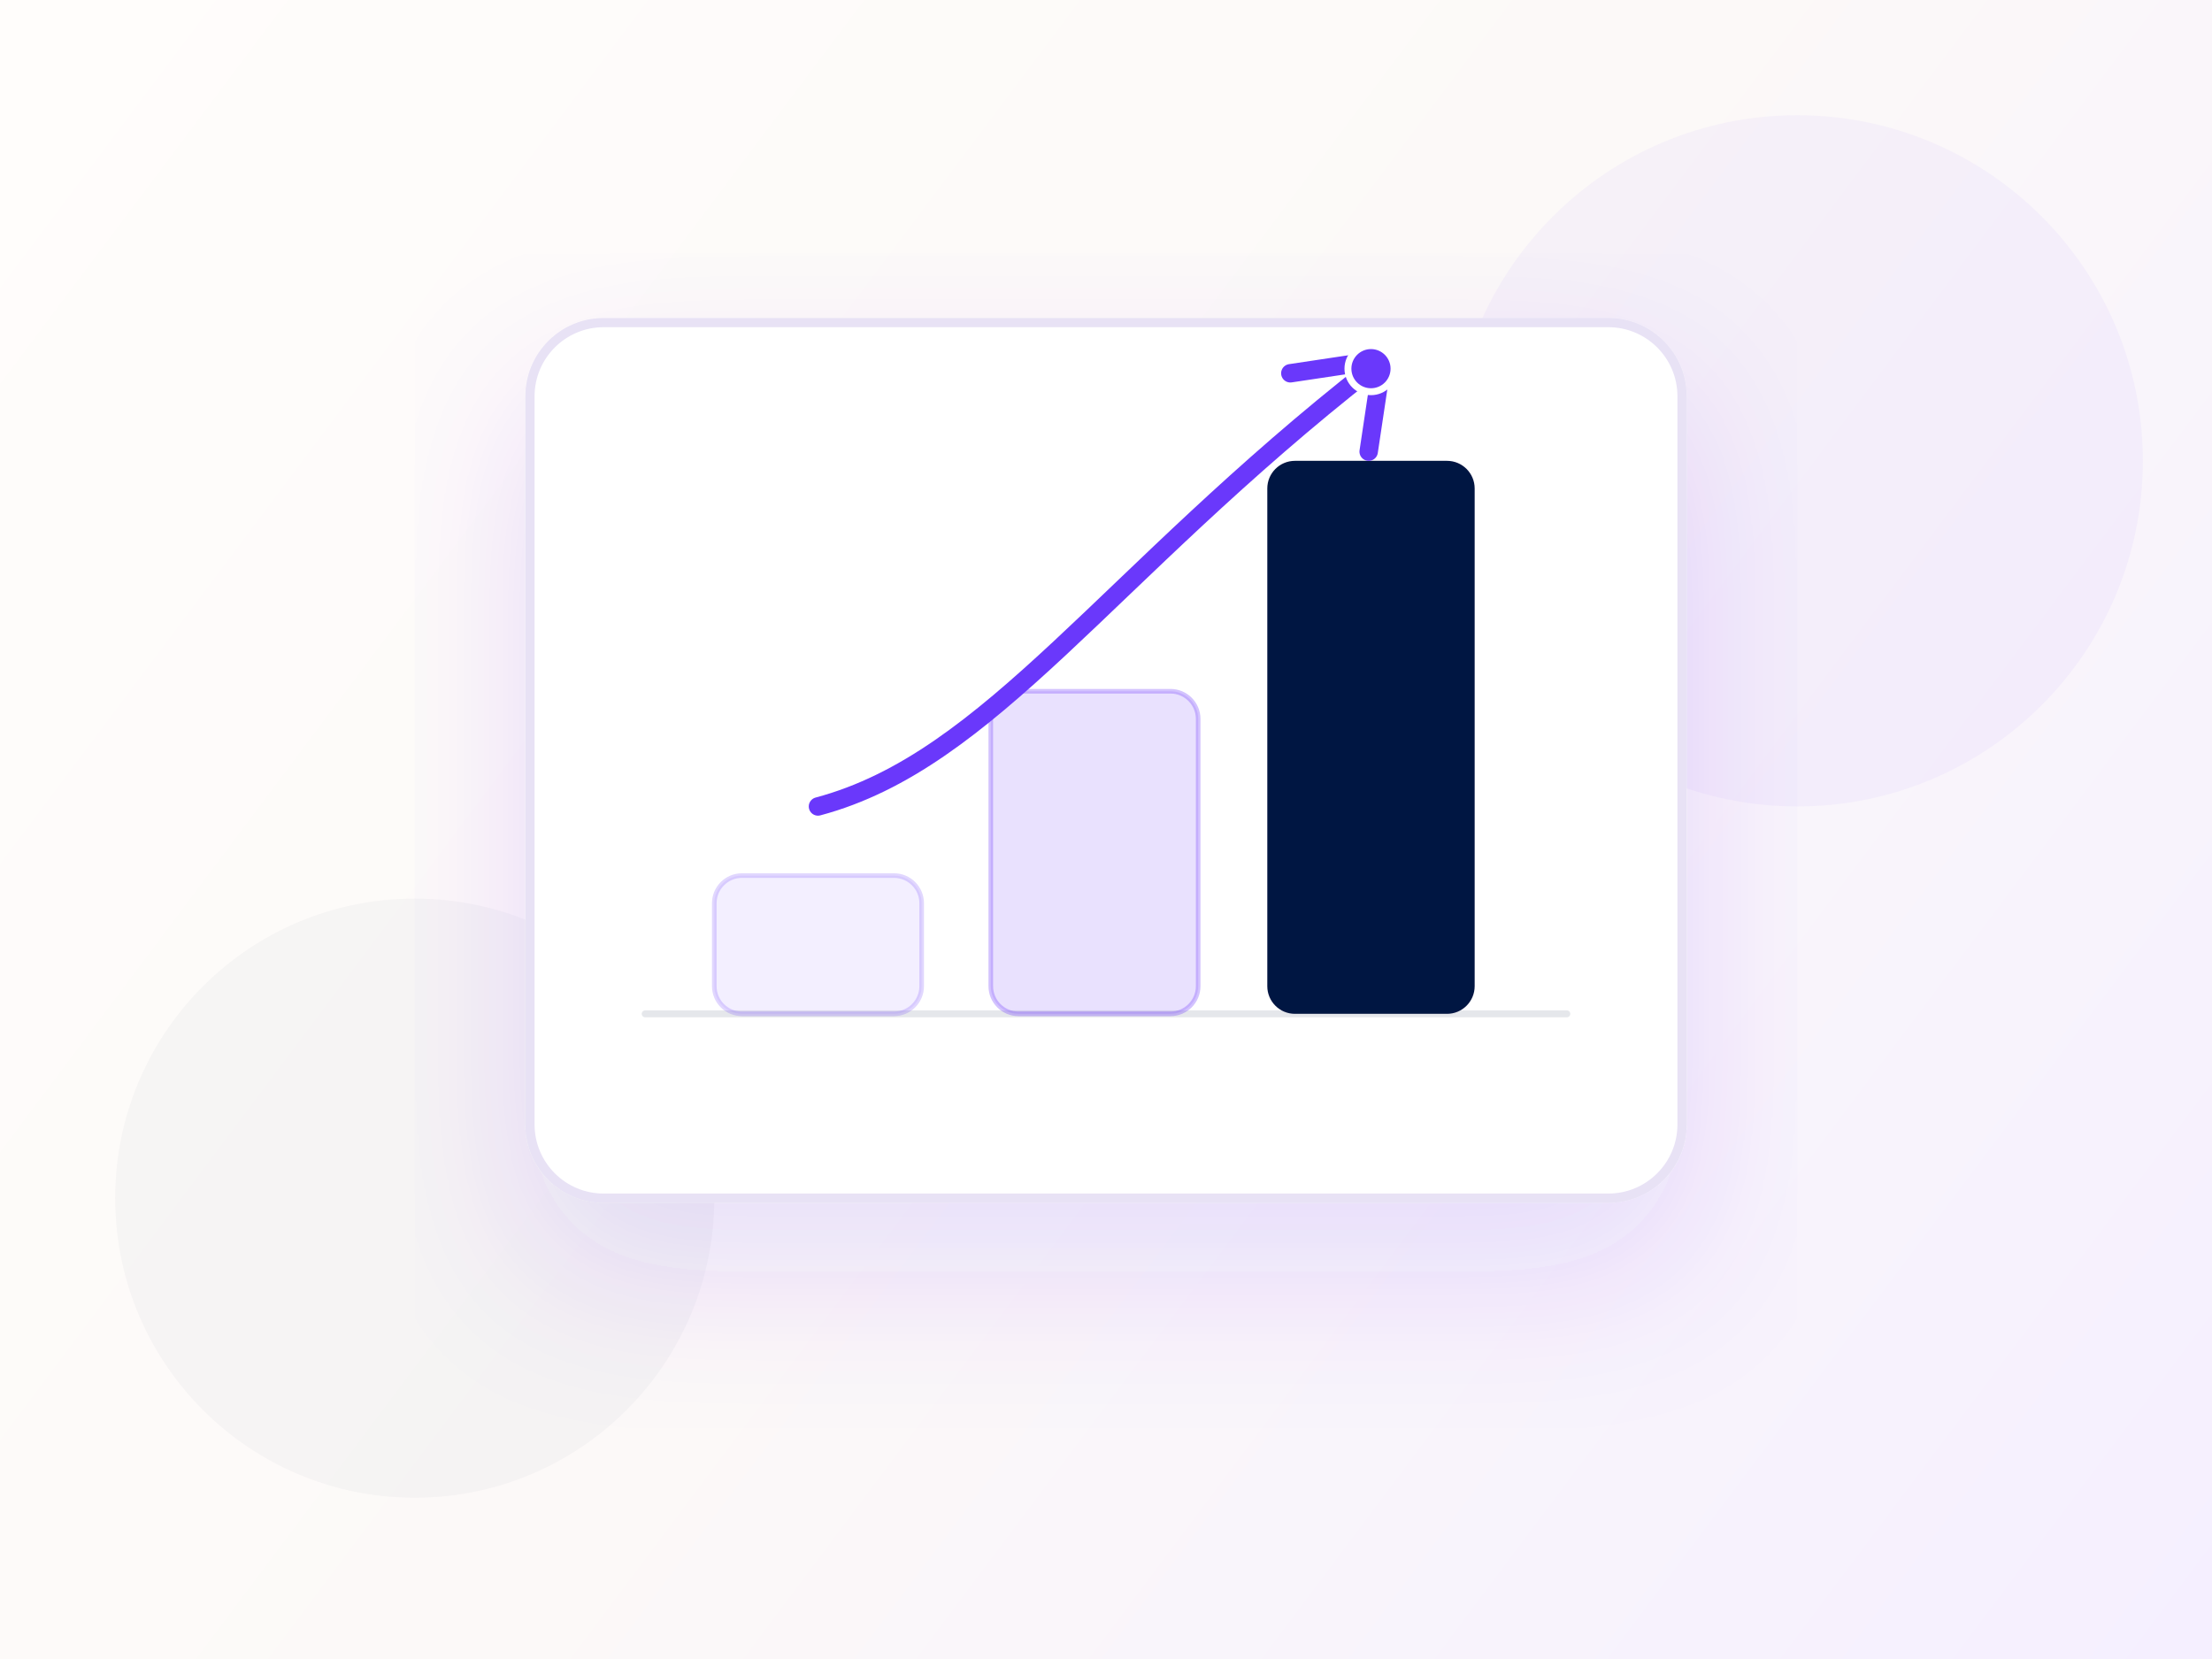
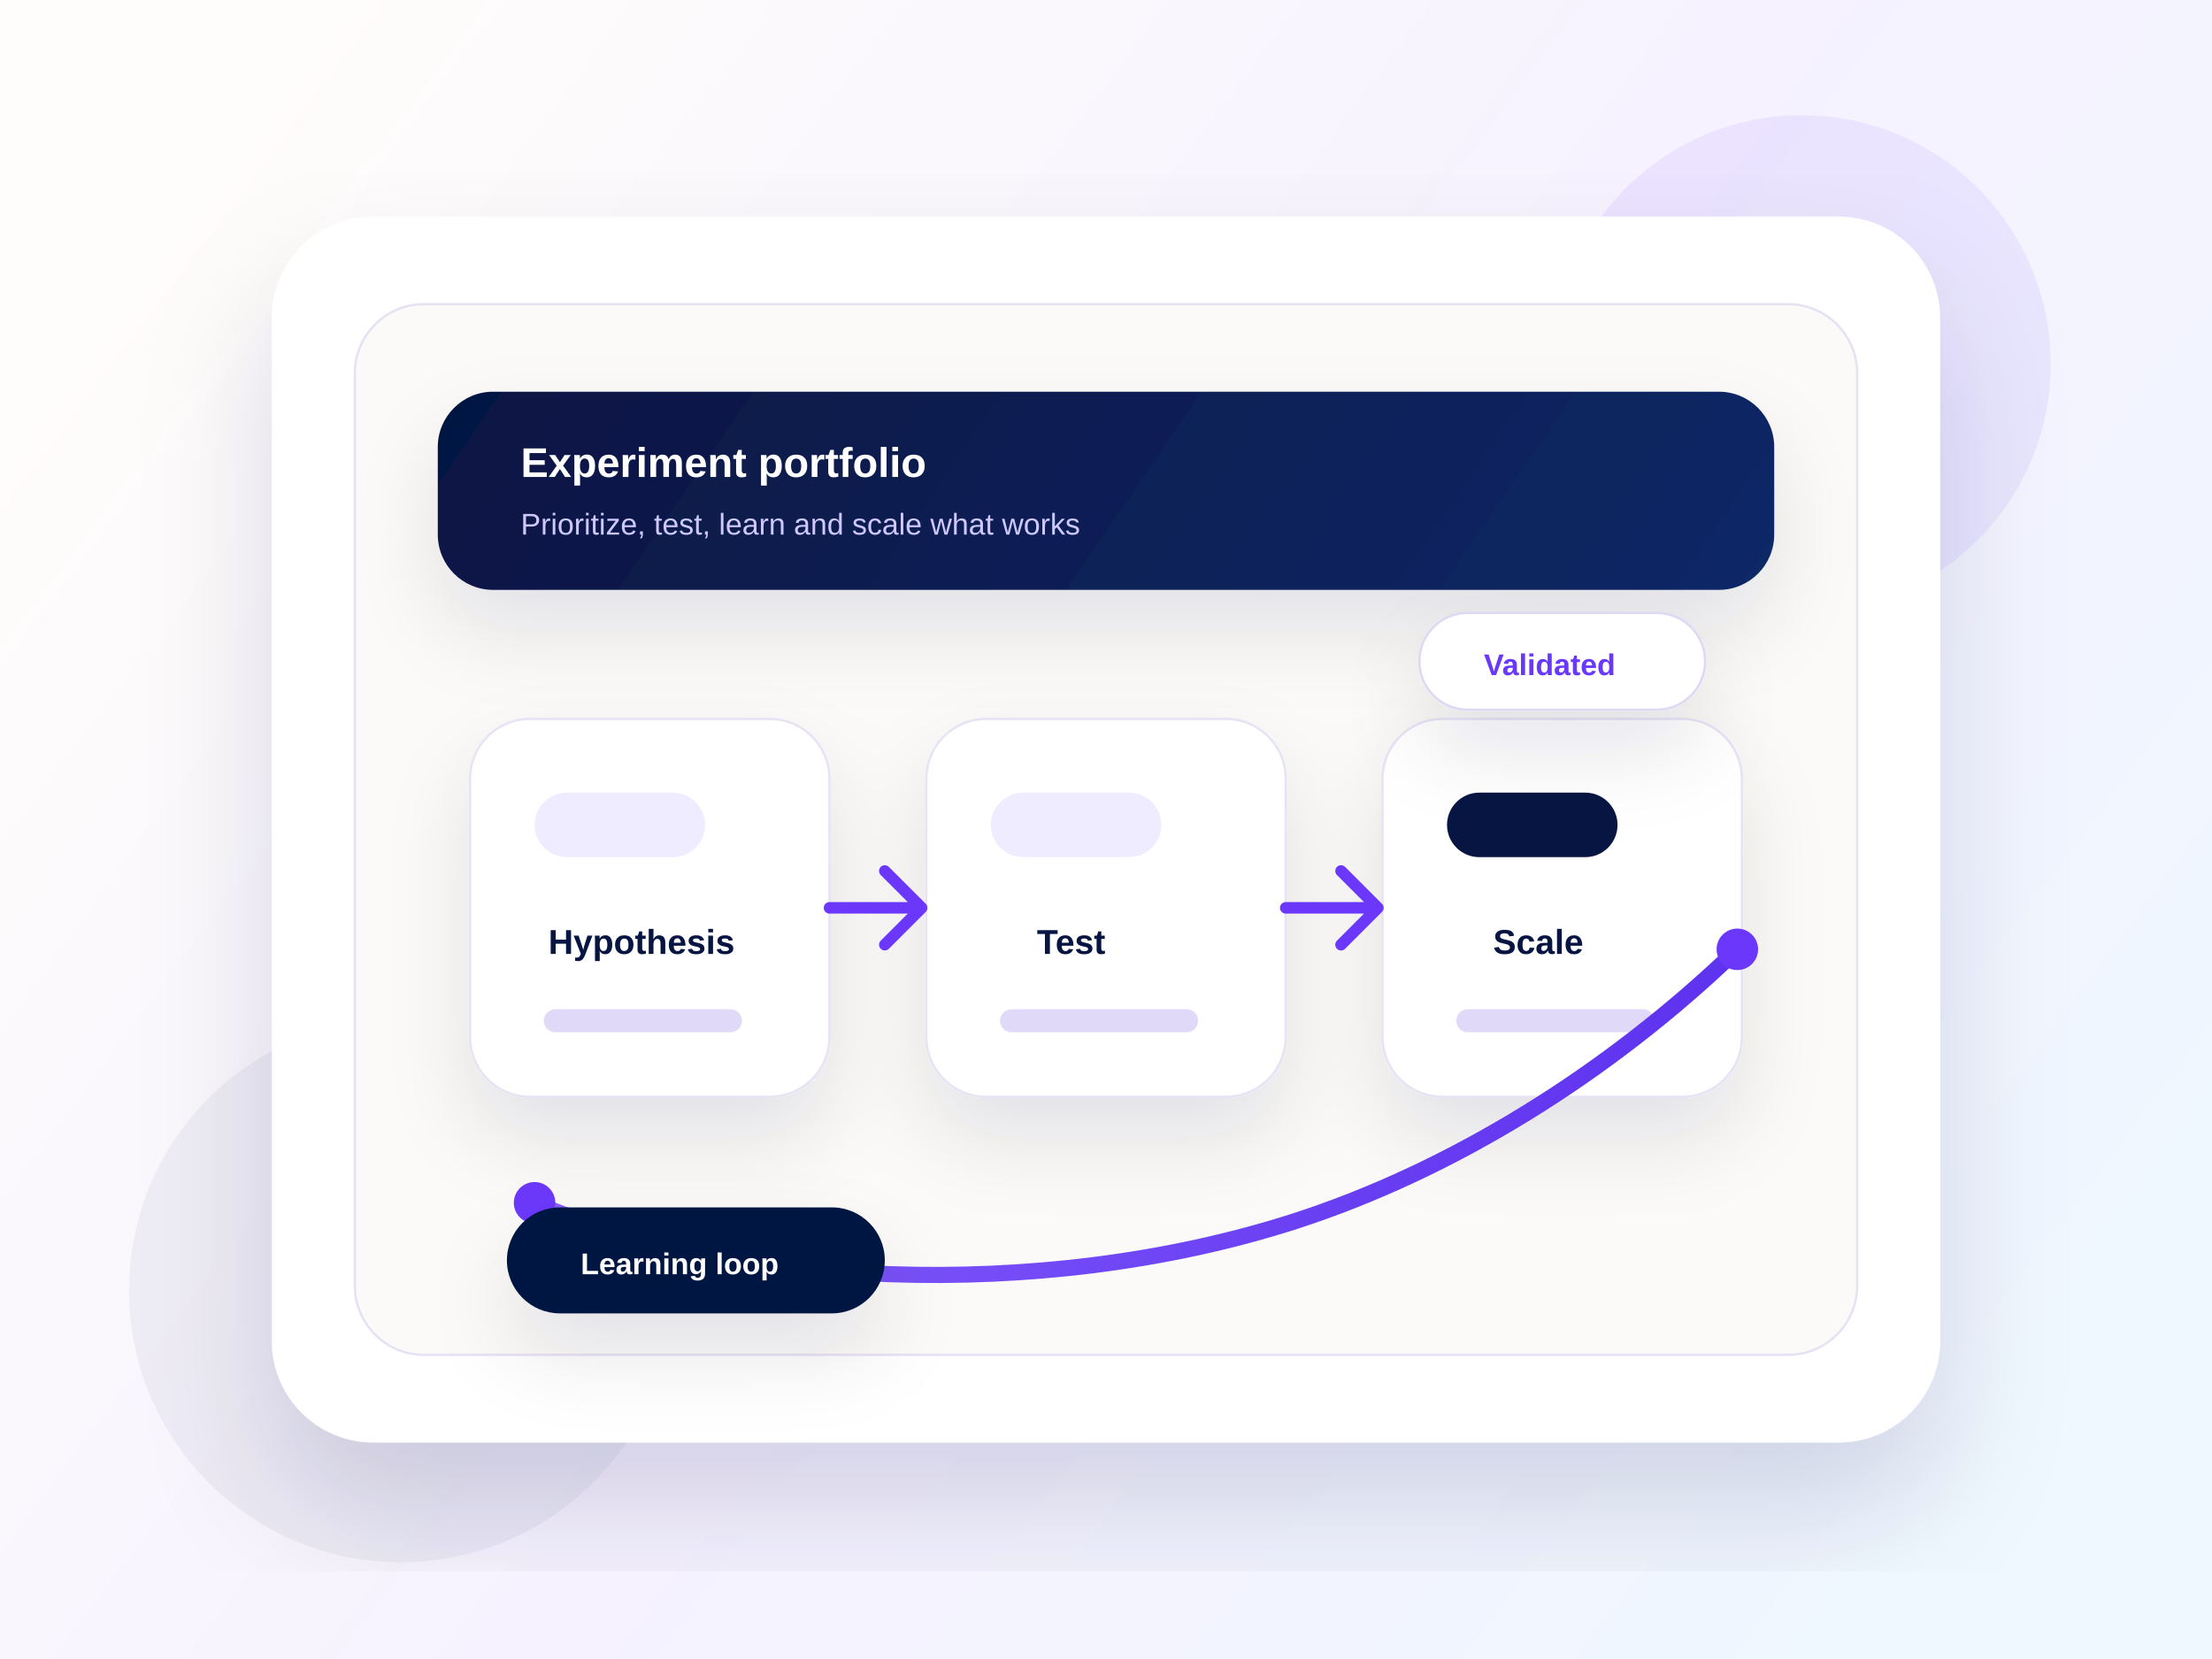
<svg xmlns="http://www.w3.org/2000/svg" width="960" height="720" viewBox="0 0 960 720" fill="none">
  <defs>
-     <linearGradient id="bg" x1="0" y1="0" x2="960" y2="720" gradientUnits="userSpaceOnUse">
+     <linearGradient id="bg" x1="86" y1="62" x2="864" y2="648" gradientUnits="userSpaceOnUse">
      <stop stop-color="#fffdfb" />
-       <stop offset="0.5" stop-color="#fcf9f8" />
-       <stop offset="1" stop-color="#f5efff" />
+       <stop offset=".52" stop-color="#f6f2ff" />
+       <stop offset="1" stop-color="#eff7ff" />
    </linearGradient>
-     <filter id="glow" x="180" y="80" width="600" height="540" filterUnits="userSpaceOnUse">
-       <feDropShadow dx="0" dy="30" stdDeviation="35" flood-color="#6b38fb" flood-opacity="0.14" />
+     <linearGradient id="navy" x1="188" y1="160" x2="784" y2="568" gradientUnits="userSpaceOnUse">
+       <stop stop-color="#061542" />
+       <stop offset="1" stop-color="#123074" />
+     </linearGradient>
+     <linearGradient id="violet" x1="240" y1="318" x2="742" y2="502" gradientUnits="userSpaceOnUse">
+       <stop stop-color="#8b65ff" />
+       <stop offset="1" stop-color="#5d31ee" />
+     </linearGradient>
+     <filter id="shadow" x="54" y="46" width="852" height="636" filterUnits="userSpaceOnUse" color-interpolation-filters="sRGB">
+       <feDropShadow dx="0" dy="30" stdDeviation="28" flood-color="#061542" flood-opacity=".14" />
+     </filter>
+     <filter id="card" x="0" y="0" width="960" height="720" filterUnits="userSpaceOnUse" color-interpolation-filters="sRGB">
+       <feDropShadow dx="0" dy="18" stdDeviation="18" flood-color="#061542" flood-opacity=".10" />
    </filter>
  </defs>
  <rect width="960" height="720" fill="url(#bg)" />
-   <circle cx="780" cy="200" r="150" fill="#6b38fb" opacity="0.04" />
-   <circle cx="180" cy="520" r="130" fill="#061542" opacity="0.03" />
-   <g filter="url(#glow)">
-     <rect x="230" y="140" width="500" height="380" rx="32" fill="#ffffff" stroke="#e8e2f5" stroke-width="4" />
-     <line x1="280" y1="440" x2="680" y2="440" stroke="#e5e7eb" stroke-width="3" stroke-linecap="round" />
-     <rect x="310" y="380" width="90" height="60" rx="12" fill="#6b38fb" fill-opacity="0.08" stroke="#6b38fb" stroke-opacity="0.2" stroke-width="2" />
-     <rect x="430" y="300" width="90" height="140" rx="12" fill="#6b38fb" fill-opacity="0.15" stroke="#6b38fb" stroke-opacity="0.3" stroke-width="2" />
-     <rect x="550" y="200" width="90" height="240" rx="12" fill="#061542" />
-     <path d="M355 350 C 430 330, 480 250, 595 160" stroke="#6b38fb" stroke-width="8" stroke-linecap="round" />
-     <path d="M560 162 L600 156 L594 196" stroke="#6b38fb" stroke-width="8" stroke-linecap="round" stroke-linejoin="round" />
-     <circle cx="595" cy="160" r="10" fill="#6b38fb" stroke="#ffffff" stroke-width="3" />
+   <circle cx="782" cy="158" r="108" fill="#6b38fb" opacity=".08" />
+   <circle cx="174" cy="560" r="118" fill="#061542" opacity=".05" />
+   <g filter="url(#shadow)">
+     <rect x="118" y="94" width="724" height="532" rx="44" fill="#fff" />
+     <rect x="154" y="132" width="652" height="456" rx="30" fill="#fbfaf8" stroke="#e7e1f4" />
+   </g>
+   <g filter="url(#card)">
+     <rect x="190" y="170" width="580" height="86" rx="24" fill="url(#navy)" />
+     <text x="226" y="207" fill="#fff" font-family="Arial, Helvetica, sans-serif" font-size="18" font-weight="700">Experiment portfolio</text>
+     <text x="226" y="232" fill="#cfc8ff" font-family="Arial, Helvetica, sans-serif" font-size="13">Prioritize, test, learn and scale what works</text>
+   </g>
+   <g filter="url(#card)">
+     <rect x="204" y="312" width="156" height="164" rx="26" fill="#fff" stroke="#e8e2f5" />
+     <rect x="402" y="312" width="156" height="164" rx="26" fill="#fff" stroke="#e8e2f5" />
+     <rect x="600" y="312" width="156" height="164" rx="26" fill="#fff" stroke="#e8e2f5" />
+   </g>
+   <rect x="232" y="344" width="74" height="28" rx="14" fill="#f0ecff" />
+   <rect x="430" y="344" width="74" height="28" rx="14" fill="#f0ecff" />
+   <rect x="628" y="344" width="74" height="28" rx="14" fill="#061542" />
+   <text x="238" y="414" fill="#061542" font-family="Arial, Helvetica, sans-serif" font-size="15" font-weight="700">Hypothesis</text>
+   <text x="450" y="414" fill="#061542" font-family="Arial, Helvetica, sans-serif" font-size="15" font-weight="700">Test</text>
+   <text x="648" y="414" fill="#061542" font-family="Arial, Helvetica, sans-serif" font-size="15" font-weight="700">Scale</text>
+   <rect x="236" y="438" width="86" height="10" rx="5" fill="#e0d9f8" />
+   <rect x="434" y="438" width="86" height="10" rx="5" fill="#e0d9f8" />
+   <rect x="632" y="438" width="86" height="10" rx="5" fill="#e0d9f8" />
+   <path d="M360 394H400M400 394L384 378M400 394L384 410" stroke="#6b38fb" stroke-width="5" stroke-linecap="round" />
+   <path d="M558 394H598M598 394L582 378M598 394L582 410" stroke="#6b38fb" stroke-width="5" stroke-linecap="round" />
+   <path d="M232 522C316 558 450 566 562 530C630 508 698 466 754 412" stroke="url(#violet)" stroke-width="7" stroke-linecap="round" />
+   <circle cx="232" cy="522" r="9" fill="#6b38fb" />
+   <circle cx="754" cy="412" r="9" fill="#6b38fb" />
+   <g filter="url(#card)">
+     <rect x="220" y="524" width="164" height="46" rx="23" fill="#061542" />
+     <text x="252" y="553" fill="#fff" font-family="Arial, Helvetica, sans-serif" font-size="13" font-weight="700">Learning loop</text>
+   </g>
+   <g filter="url(#card)">
+     <rect x="616" y="266" width="124" height="42" rx="21" fill="#fff" stroke="#ded8f5" />
+     <text x="644" y="293" fill="#6b38fb" font-family="Arial, Helvetica, sans-serif" font-size="13" font-weight="700">Validated</text>
  </g>
</svg>
